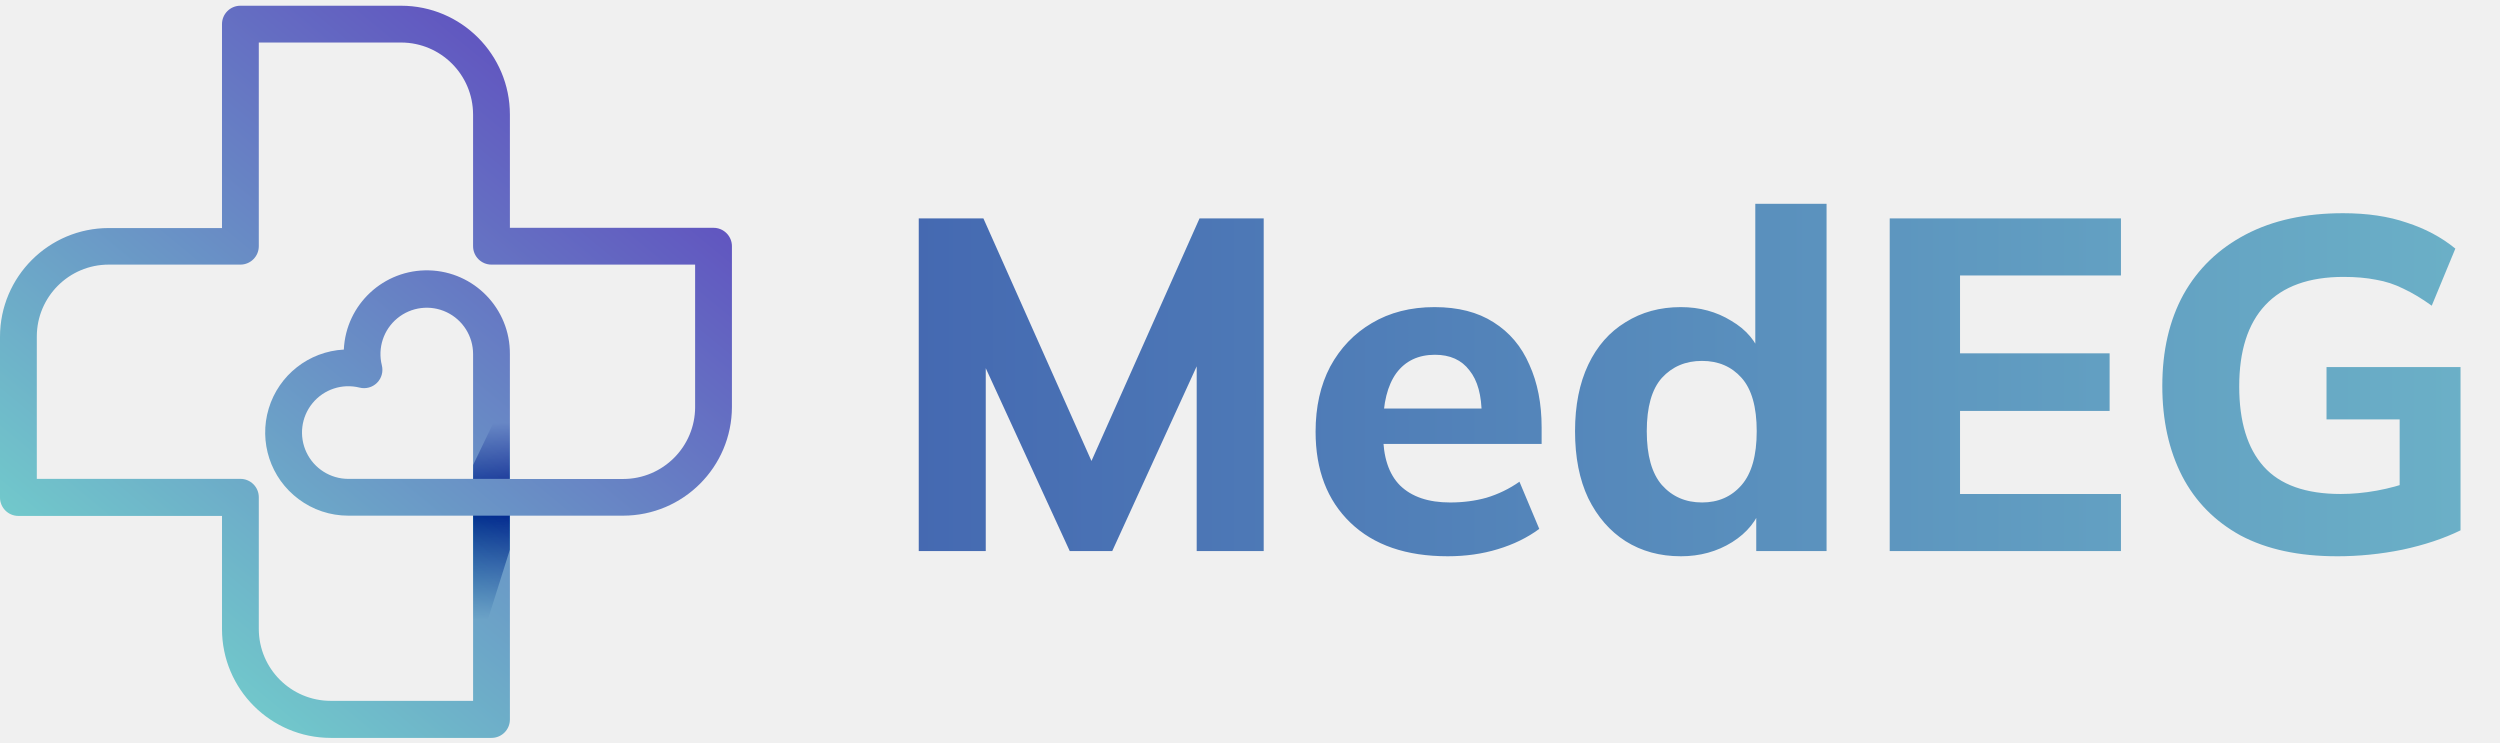
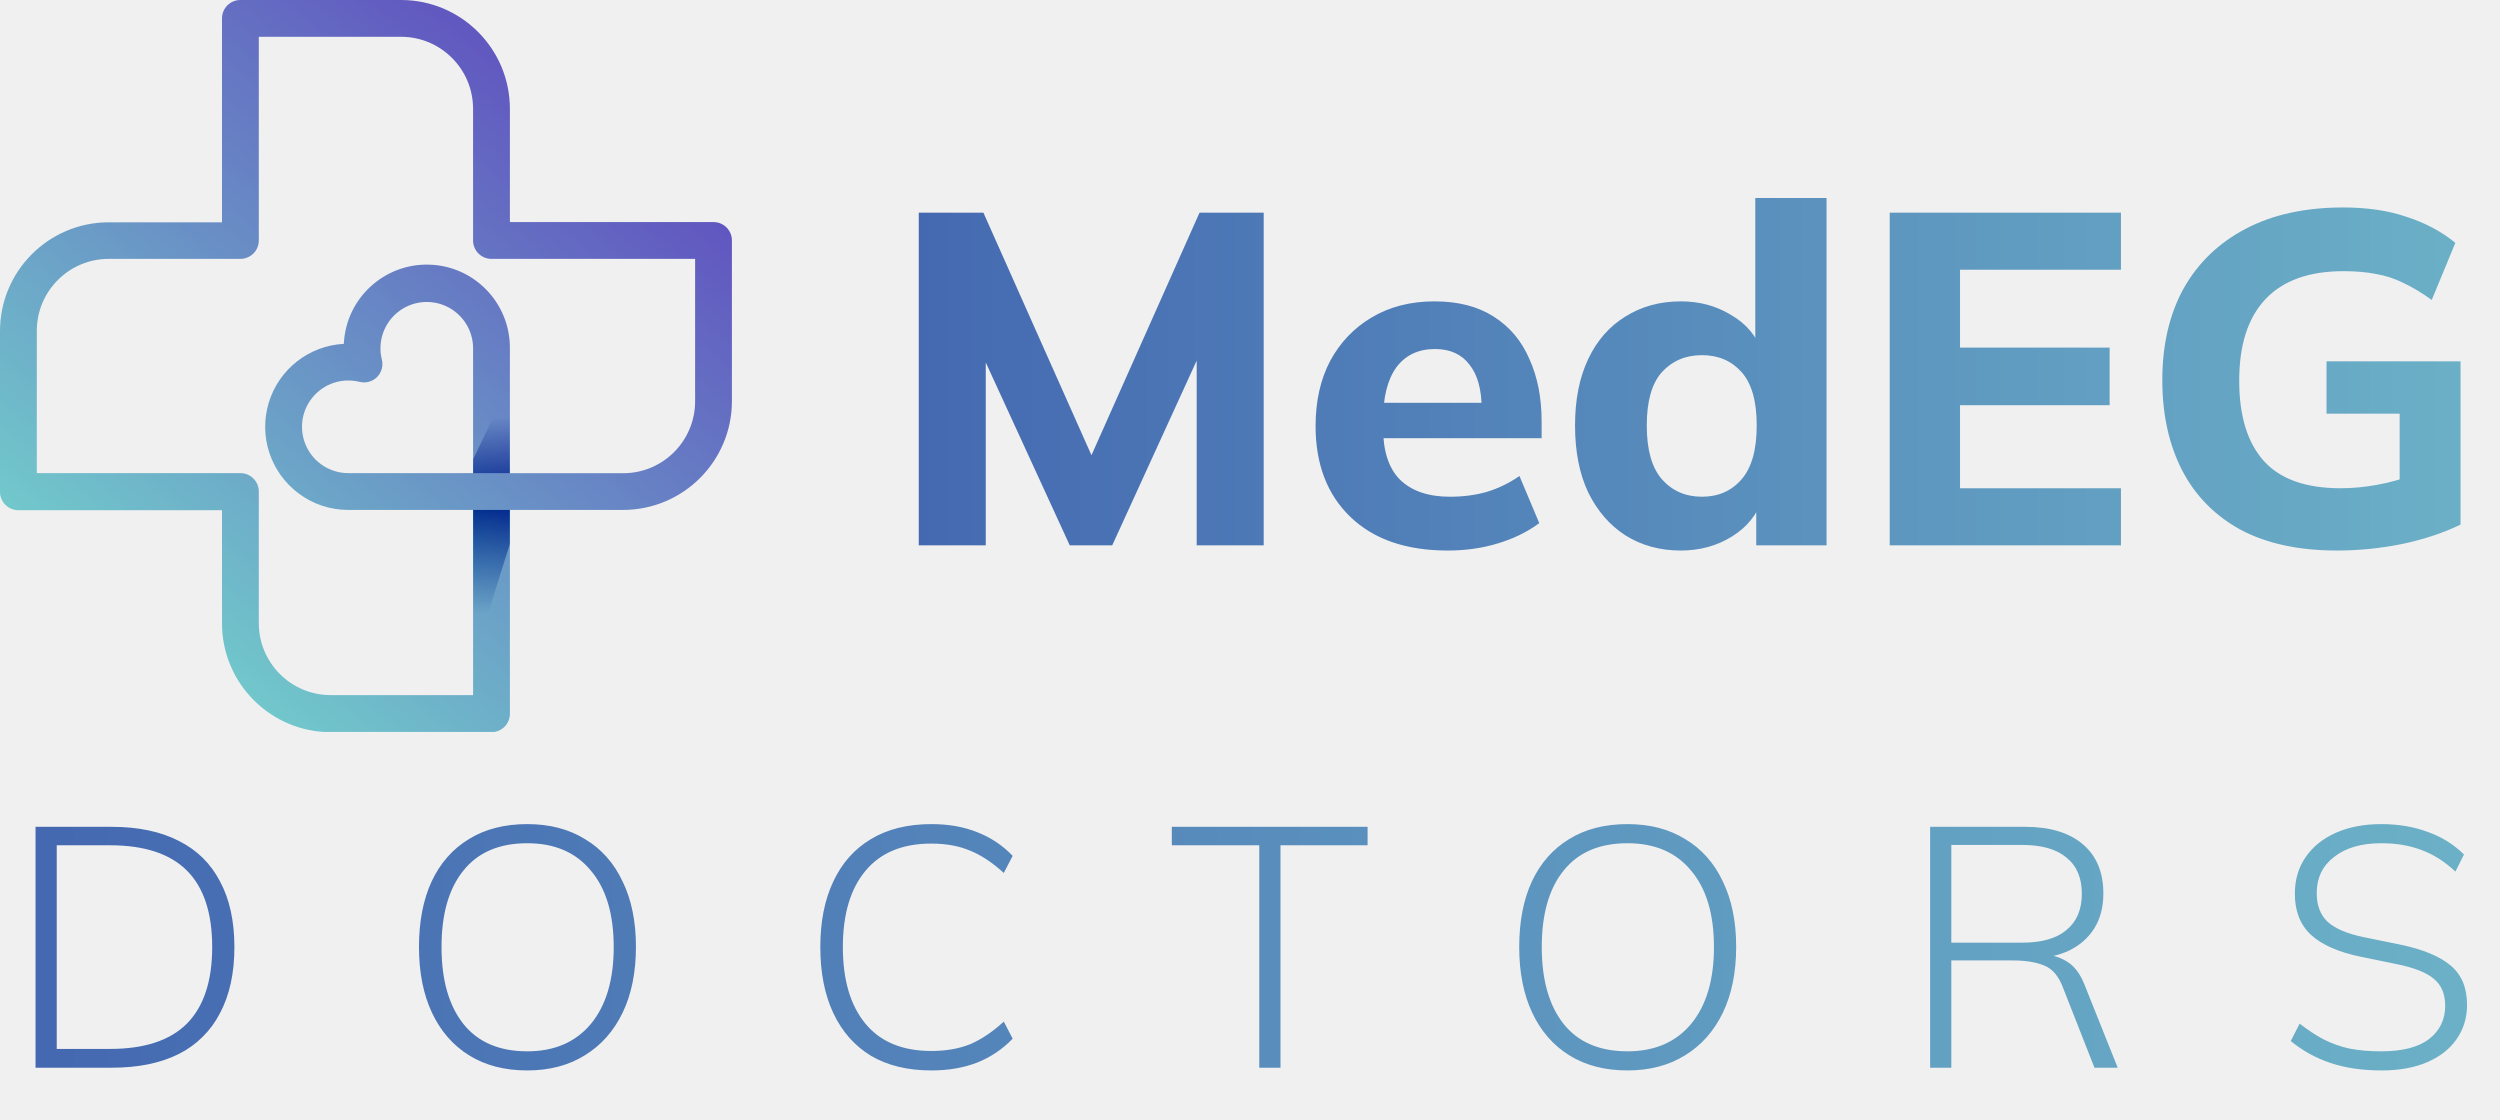
- <svg xmlns="http://www.w3.org/2000/svg" width="192" height="57" fill="none" viewBox="0 0 192 57">
+ <svg xmlns="http://www.w3.org/2000/svg" width="192" height="86" fill="none" viewBox="0 0 192 86">
  <g clip-path="url(#a)">
-     <path fill="url(#b)" d="M54.79 17.495H39.16V8.793A8.36 8.36 0 0 0 30.809.44H18.462a1.413 1.413 0 0 0-1.413 1.413v15.661h-8.7A8.357 8.357 0 0 0 0 25.86v12.35a1.413 1.413 0 0 0 1.413 1.413H17.05v8.7a8.36 8.36 0 0 0 8.35 8.348h12.346a1.413 1.413 0 0 0 1.414-1.413V39.603h8.7a8.364 8.364 0 0 0 8.352-8.352V18.909a1.413 1.413 0 0 0-1.42-1.413ZM26.746 36.778a3.558 3.558 0 1 1 .868-7.01 1.409 1.409 0 0 0 1.712-1.712 3.557 3.557 0 1 1 7.007-.868v9.59h-9.587Zm26.64-5.519a5.53 5.53 0 0 1-5.527 5.527h-8.7V27.19a6.38 6.38 0 0 0-12.753-.343 6.38 6.38 0 0 0-3.475 11.485 6.34 6.34 0 0 0 3.815 1.271h9.587v14.222H25.398a5.527 5.527 0 0 1-5.522-5.522V38.19a1.402 1.402 0 0 0-.414-1 1.409 1.409 0 0 0-1-.413H2.827V25.84a5.526 5.526 0 0 1 5.522-5.518h10.113a1.414 1.414 0 0 0 1.414-1.413V3.266h10.933a5.534 5.534 0 0 1 5.523 5.527v10.116a1.413 1.413 0 0 0 1.413 1.413h15.64v10.936Z" />
-     <path fill="url(#c)" d="M36.331 39.603h2.827v2.61l-2.827 8.983V39.603Z" style="mix-blend-mode:overlay" />
-     <path fill="url(#d)" d="M36.331 36.777v-1.059l2.827-5.873v6.932h-2.827Z" style="mix-blend-mode:overlay" />
+     <path fill="url(#b)" d="M54.79 17.055H39.16V8.352A8.36 8.36 0 0 0 30.809 0H18.462a1.413 1.413 0 0 0-1.413 1.413v15.661h-8.7A8.357 8.357 0 0 0 0 25.42v12.35a1.413 1.413 0 0 0 1.413 1.413H17.05v8.7a8.36 8.36 0 0 0 8.35 8.348h12.346a1.413 1.413 0 0 0 1.414-1.413V39.163h8.7a8.364 8.364 0 0 0 8.352-8.352V18.469a1.413 1.413 0 0 0-1.42-1.414ZM26.746 36.337a3.558 3.558 0 1 1 .868-7.01 1.409 1.409 0 0 0 1.712-1.712 3.557 3.557 0 1 1 7.007-.868v9.59h-9.587Zm26.64-5.519a5.53 5.53 0 0 1-5.527 5.526h-8.7V26.75a6.38 6.38 0 0 0-12.753-.343 6.38 6.38 0 0 0-3.475 11.485 6.339 6.339 0 0 0 3.815 1.271h9.587v14.222H25.398a5.527 5.527 0 0 1-5.522-5.522V37.75a1.401 1.401 0 0 0-.414-1 1.409 1.409 0 0 0-1-.413H2.827V25.4a5.526 5.526 0 0 1 5.522-5.518h10.113a1.414 1.414 0 0 0 1.414-1.413V2.826h10.933a5.534 5.534 0 0 1 5.523 5.526V18.47a1.413 1.413 0 0 0 1.413 1.413h15.64v10.936Z" />
+     <path fill="url(#c)" d="M36.332 39.163h2.827v2.61l-2.827 8.983V39.163Z" style="mix-blend-mode:overlay" />
+     <path fill="url(#d)" d="M36.332 36.337v-1.059l2.827-5.873v6.932h-2.827Z" style="mix-blend-mode:overlay" />
  </g>
-   <path fill="url(#e)" d="M70.56 42.323v-25.55h4.965l8.88 19.932h-1.16l8.879-19.932h4.928v25.55h-5.146v-17.36h1.45l-7.937 17.36h-3.262l-7.973-17.36h1.522v17.36H70.56Zm40.625.398c-3.189 0-5.678-.857-7.466-2.573-1.788-1.715-2.682-4.047-2.682-6.994 0-1.91.375-3.576 1.124-5.002.773-1.425 1.836-2.537 3.189-3.334 1.377-.821 2.984-1.232 4.82-1.232 1.812 0 3.322.387 4.53 1.16 1.233.773 2.151 1.86 2.755 3.261.628 1.377.942 2.984.942 4.82v1.269h-12.866v-2.718h8.879l-.616.507c0-1.522-.314-2.67-.942-3.443-.604-.797-1.486-1.196-2.646-1.196-1.28 0-2.271.471-2.971 1.414-.677.942-1.015 2.295-1.015 4.059v.58c0 1.788.435 3.116 1.305 3.986.894.87 2.174 1.305 3.841 1.305.991 0 1.921-.12 2.791-.363a8.813 8.813 0 0 0 2.537-1.232l1.522 3.624c-.918.677-1.981 1.196-3.189 1.559-1.184.362-2.465.543-3.842.543Zm17.896 0c-1.594 0-3.008-.386-4.24-1.16-1.208-.773-2.162-1.872-2.863-3.297-.677-1.426-1.015-3.141-1.015-5.147 0-1.98.338-3.684 1.015-5.11.676-1.425 1.631-2.512 2.863-3.261 1.232-.773 2.646-1.16 4.24-1.16 1.45 0 2.743.35 3.878 1.05 1.16.677 1.933 1.596 2.32 2.755h-.472V15.65h5.473v26.674h-5.4v-3.588h.471c-.387 1.208-1.16 2.174-2.319 2.9-1.16.724-2.477 1.086-3.951 1.086Zm1.631-4.131c1.256 0 2.271-.447 3.044-1.341.774-.894 1.16-2.271 1.16-4.132 0-1.86-.386-3.225-1.16-4.095-.773-.87-1.788-1.305-3.044-1.305s-2.283.435-3.08 1.305c-.774.87-1.16 2.235-1.16 4.095 0 1.86.386 3.238 1.16 4.132.797.894 1.824 1.34 3.08 1.34Zm14.418 3.733v-25.55h17.759v4.385H150.53v5.98h11.489v4.421H150.53v6.378h12.359v4.386H145.13Zm34.344.398c-2.924 0-5.388-.531-7.393-1.594-1.982-1.088-3.48-2.61-4.494-4.567-1.015-1.98-1.522-4.288-1.522-6.922 0-2.706.543-5.05 1.63-7.03 1.112-1.982 2.706-3.516 4.784-4.603 2.078-1.088 4.567-1.631 7.466-1.631 1.86 0 3.491.241 4.893.725 1.425.459 2.669 1.123 3.733 1.993l-1.813 4.385c-.773-.555-1.497-.99-2.174-1.305a7.4 7.4 0 0 0-2.102-.688c-.725-.145-1.558-.218-2.501-.218-2.657 0-4.663.725-6.016 2.175-1.329 1.425-1.993 3.503-1.993 6.233 0 2.706.628 4.76 1.885 6.162 1.256 1.4 3.225 2.102 5.907 2.102.894 0 1.812-.085 2.754-.254.943-.17 1.873-.423 2.791-.761l-1.015 2.174v-6.886h-5.617V28.19h10.292v12.54c-1.28.627-2.766 1.123-4.457 1.485a25.281 25.281 0 0 1-5.038.507Z" />
+   <path fill="url(#e)" d="M70.56 41.882v-25.55h4.965l8.88 19.932h-1.16l8.879-19.932h4.928v25.55h-5.146v-17.36h1.45l-7.937 17.36h-3.262l-7.973-17.36h1.522v17.36H70.56Zm40.625.399c-3.189 0-5.678-.858-7.466-2.574-1.788-1.715-2.682-4.047-2.682-6.994 0-1.909.375-3.576 1.124-5.002.773-1.425 1.836-2.537 3.189-3.334 1.377-.821 2.984-1.232 4.82-1.232 1.812 0 3.322.387 4.53 1.16 1.233.773 2.151 1.86 2.755 3.261.628 1.378.942 2.984.942 4.82v1.269h-12.866v-2.718h8.879l-.616.507c0-1.522-.314-2.67-.942-3.443-.604-.797-1.486-1.196-2.646-1.196-1.28 0-2.271.471-2.971 1.414-.677.942-1.015 2.295-1.015 4.059v.58c0 1.788.435 3.117 1.305 3.986.894.87 2.174 1.305 3.841 1.305.991 0 1.921-.12 2.791-.363a8.813 8.813 0 0 0 2.537-1.232l1.522 3.624c-.918.677-1.981 1.197-3.189 1.559-1.184.362-2.465.544-3.842.544Zm17.896 0c-1.594 0-3.008-.387-4.24-1.16-1.208-.773-2.162-1.873-2.863-3.298-.677-1.426-1.015-3.141-1.015-5.147 0-1.98.338-3.684 1.015-5.11.676-1.425 1.631-2.512 2.863-3.261 1.232-.773 2.646-1.16 4.24-1.16 1.45 0 2.743.35 3.878 1.051 1.16.676 1.933 1.595 2.32 2.754h-.472V15.208h5.473v26.674h-5.4v-3.588h.471c-.387 1.208-1.16 2.174-2.319 2.9-1.16.724-2.477 1.087-3.951 1.087Zm1.631-4.132c1.256 0 2.271-.447 3.044-1.341.774-.894 1.16-2.271 1.16-4.132 0-1.86-.386-3.225-1.16-4.095-.773-.87-1.788-1.305-3.044-1.305s-2.283.435-3.08 1.305c-.774.87-1.16 2.235-1.16 4.095 0 1.86.386 3.238 1.16 4.132.797.894 1.824 1.341 3.08 1.341Zm14.418 3.733v-25.55h17.759v4.385H150.53v5.98h11.489v4.421H150.53v6.379h12.359v4.385H145.13Zm34.344.399c-2.924 0-5.388-.532-7.393-1.595-1.982-1.087-3.48-2.61-4.494-4.567-1.015-1.98-1.522-4.288-1.522-6.922 0-2.706.543-5.05 1.63-7.03 1.112-1.982 2.706-3.516 4.784-4.603 2.078-1.087 4.567-1.631 7.466-1.631 1.86 0 3.491.241 4.893.725 1.425.459 2.669 1.123 3.733 1.993l-1.813 4.385c-.773-.556-1.497-.99-2.174-1.305a7.402 7.402 0 0 0-2.102-.688c-.725-.145-1.558-.217-2.501-.217-2.657 0-4.663.724-6.016 2.174-1.329 1.425-1.993 3.503-1.993 6.233 0 2.707.628 4.76 1.885 6.162 1.256 1.4 3.225 2.102 5.907 2.102.894 0 1.812-.085 2.754-.254.943-.17 1.873-.423 2.791-.761l-1.015 2.174V31.77h-5.617v-4.022h10.292v12.54c-1.28.627-2.766 1.123-4.457 1.485a25.281 25.281 0 0 1-5.038.508Z" />
+   <path fill="url(#f)" d="M2.73 82V63.5h5.852c2.029 0 3.743.36 5.143 1.077 1.4.7 2.458 1.74 3.175 3.122.734 1.365 1.102 3.044 1.102 5.038 0 1.995-.368 3.683-1.102 5.065a7.177 7.177 0 0 1-3.175 3.148c-1.4.7-3.114 1.05-5.143 1.05H2.73Zm1.627-1.443H8.45c2.642 0 4.61-.648 5.904-1.942 1.295-1.312 1.942-3.271 1.942-5.878 0-2.624-.647-4.583-1.942-5.877-1.294-1.295-3.262-1.942-5.904-1.942H4.357v15.639Zm27.82-7.82c0-1.959.324-3.638.971-5.038.665-1.417 1.619-2.501 2.86-3.254 1.243-.77 2.738-1.154 4.488-1.154 1.714 0 3.192.385 4.434 1.154 1.26.753 2.222 1.837 2.887 3.254.682 1.4 1.023 3.07 1.023 5.012 0 1.96-.341 3.647-1.023 5.064-.683 1.417-1.654 2.51-2.913 3.28-1.242.77-2.712 1.155-4.408 1.155-1.732 0-3.22-.385-4.461-1.155-1.242-.77-2.196-1.863-2.86-3.28-.665-1.417-.997-3.096-.997-5.038Zm1.732 0c0 2.52.56 4.487 1.68 5.904 1.12 1.4 2.755 2.1 4.907 2.1 2.081 0 3.708-.7 4.88-2.1 1.172-1.417 1.758-3.385 1.758-5.904 0-2.536-.586-4.495-1.758-5.877-1.154-1.4-2.781-2.1-4.88-2.1-2.152 0-3.788.7-4.907 2.1-1.12 1.382-1.68 3.34-1.68 5.877Zm37.62 9.473c-1.82 0-3.368-.376-4.645-1.128-1.26-.77-2.222-1.863-2.887-3.28-.664-1.417-.997-3.106-.997-5.065 0-1.959.333-3.638.997-5.038.665-1.417 1.627-2.501 2.887-3.254 1.277-.77 2.825-1.154 4.644-1.154 1.33 0 2.51.21 3.543.63a7.435 7.435 0 0 1 2.702 1.81l-.682 1.312c-.857-.787-1.714-1.356-2.571-1.705-.858-.368-1.855-.551-2.992-.551-2.221 0-3.91.7-5.064 2.099-1.155 1.382-1.732 3.332-1.732 5.851 0 2.52.577 4.479 1.732 5.878 1.155 1.4 2.843 2.1 5.064 2.1 1.137 0 2.134-.176 2.992-.526.857-.367 1.714-.944 2.571-1.731l.682 1.312a7.673 7.673 0 0 1-2.728 1.836c-1.033.403-2.205.604-3.517.604ZM96.713 82V64.918h-6.717V63.5h15.035v1.417h-6.69V82h-1.628Zm19.963-9.263c0-1.959.323-3.638.97-5.038.665-1.417 1.619-2.501 2.861-3.254 1.242-.77 2.737-1.154 4.487-1.154 1.714 0 3.192.385 4.434 1.154 1.26.753 2.222 1.837 2.887 3.254.682 1.4 1.023 3.07 1.023 5.012 0 1.96-.341 3.647-1.023 5.064-.683 1.417-1.654 2.51-2.913 3.28-1.242.77-2.712 1.155-4.408 1.155-1.732 0-3.219-.385-4.461-1.155-1.242-.77-2.196-1.863-2.86-3.28-.665-1.417-.997-3.096-.997-5.038Zm1.731 0c0 2.52.56 4.487 1.68 5.904 1.119 1.4 2.755 2.1 4.907 2.1 2.081 0 3.708-.7 4.88-2.1 1.172-1.417 1.758-3.385 1.758-5.904 0-2.536-.586-4.495-1.758-5.877-1.154-1.4-2.781-2.1-4.88-2.1-2.152 0-3.788.7-4.907 2.1-1.12 1.382-1.68 3.34-1.68 5.877ZM148.234 82V63.5h7.295c1.906 0 3.385.447 4.434 1.339 1.05.892 1.575 2.152 1.575 3.779 0 1.05-.236 1.95-.709 2.702-.472.735-1.128 1.304-1.968 1.706-.839.385-1.81.577-2.912.577l.498-.288h.367c.718 0 1.356.175 1.916.524.56.333 1.006.91 1.338 1.732L162.64 82h-1.785l-2.414-6.14c-.332-.892-.813-1.46-1.443-1.706-.63-.262-1.434-.393-2.414-.393h-4.723V82h-1.627Zm1.627-9.604h5.458c1.487 0 2.615-.323 3.385-.97.787-.648 1.181-1.575 1.181-2.782 0-1.225-.394-2.152-1.181-2.782-.77-.647-1.898-.97-3.385-.97h-5.458v7.504Zm33.049 9.814c-1.487 0-2.799-.192-3.936-.577a9.554 9.554 0 0 1-3.044-1.68l.682-1.338c.63.49 1.242.892 1.837 1.207a8.168 8.168 0 0 0 1.994.709c.717.14 1.531.21 2.44.21 1.627 0 2.852-.315 3.674-.945.822-.647 1.233-1.496 1.233-2.545 0-.91-.288-1.601-.866-2.073-.56-.49-1.548-.875-2.965-1.155l-2.676-.551c-1.697-.35-2.965-.91-3.805-1.68-.822-.77-1.233-1.819-1.233-3.148 0-1.085.279-2.03.839-2.834.56-.805 1.339-1.426 2.336-1.863.997-.438 2.151-.656 3.463-.656 1.312 0 2.502.201 3.569.603a7.338 7.338 0 0 1 2.781 1.732l-.656 1.312c-.822-.77-1.688-1.32-2.597-1.653-.91-.35-1.942-.525-3.097-.525-1.522 0-2.729.35-3.621 1.05-.892.682-1.338 1.61-1.338 2.781 0 .945.28 1.68.84 2.205.577.524 1.504.918 2.781 1.18l2.703.551c1.802.368 3.122.91 3.962 1.627.84.7 1.26 1.706 1.26 3.018 0 .997-.272 1.88-.814 2.65-.525.752-1.277 1.338-2.257 1.758-.979.42-2.142.63-3.489.63Z" />
  <defs>
-     <linearGradient id="b" x1="44.472" x2="11.738" y1="8.606" y2="48.491" gradientUnits="userSpaceOnUse">
+     <linearGradient id="b" x1="44.472" x2="11.738" y1="8.166" y2="48.051" gradientUnits="userSpaceOnUse">
      <stop stop-color="#6156C0" />
      <stop offset="1" stop-color="#71C8CB" />
    </linearGradient>
-     <linearGradient id="c" x1="37.644" x2="37.782" y1="39.234" y2="47.594" gradientUnits="userSpaceOnUse">
+     <linearGradient id="c" x1="37.645" x2="37.783" y1="38.794" y2="47.154" gradientUnits="userSpaceOnUse">
      <stop />
      <stop offset="1" stop-opacity="0" />
    </linearGradient>
-     <linearGradient id="d" x1="37.864" x2="37.726" y1="38.835" y2="32.478" gradientUnits="userSpaceOnUse">
+     <linearGradient id="d" x1="37.865" x2="37.727" y1="38.395" y2="32.038" gradientUnits="userSpaceOnUse">
      <stop />
      <stop offset="1" stop-opacity="0" />
    </linearGradient>
-     <linearGradient id="e" x1="201.342" x2="46.901" y1="28.323" y2="28.323" gradientUnits="userSpaceOnUse">
+     <linearGradient id="e" x1="201.342" x2="46.901" y1="27.882" y2="27.882" gradientUnits="userSpaceOnUse">
+       <stop stop-color="#6FB7C9" />
+       <stop offset="1" stop-color="#3D5BAD" />
+     </linearGradient>
+     <linearGradient id="f" x1="206.056" x2="-31.833" y1="72" y2="72" gradientUnits="userSpaceOnUse">
      <stop stop-color="#6FB7C9" />
      <stop offset="1" stop-color="#3D5BAD" />
    </linearGradient>
    <clipPath id="a">
-       <path fill="#fff" d="M0 .44h56.211v56.211H0z" />
+       <path fill="#fff" d="M0 0h56.211v56.211H0z" />
    </clipPath>
  </defs>
</svg>
